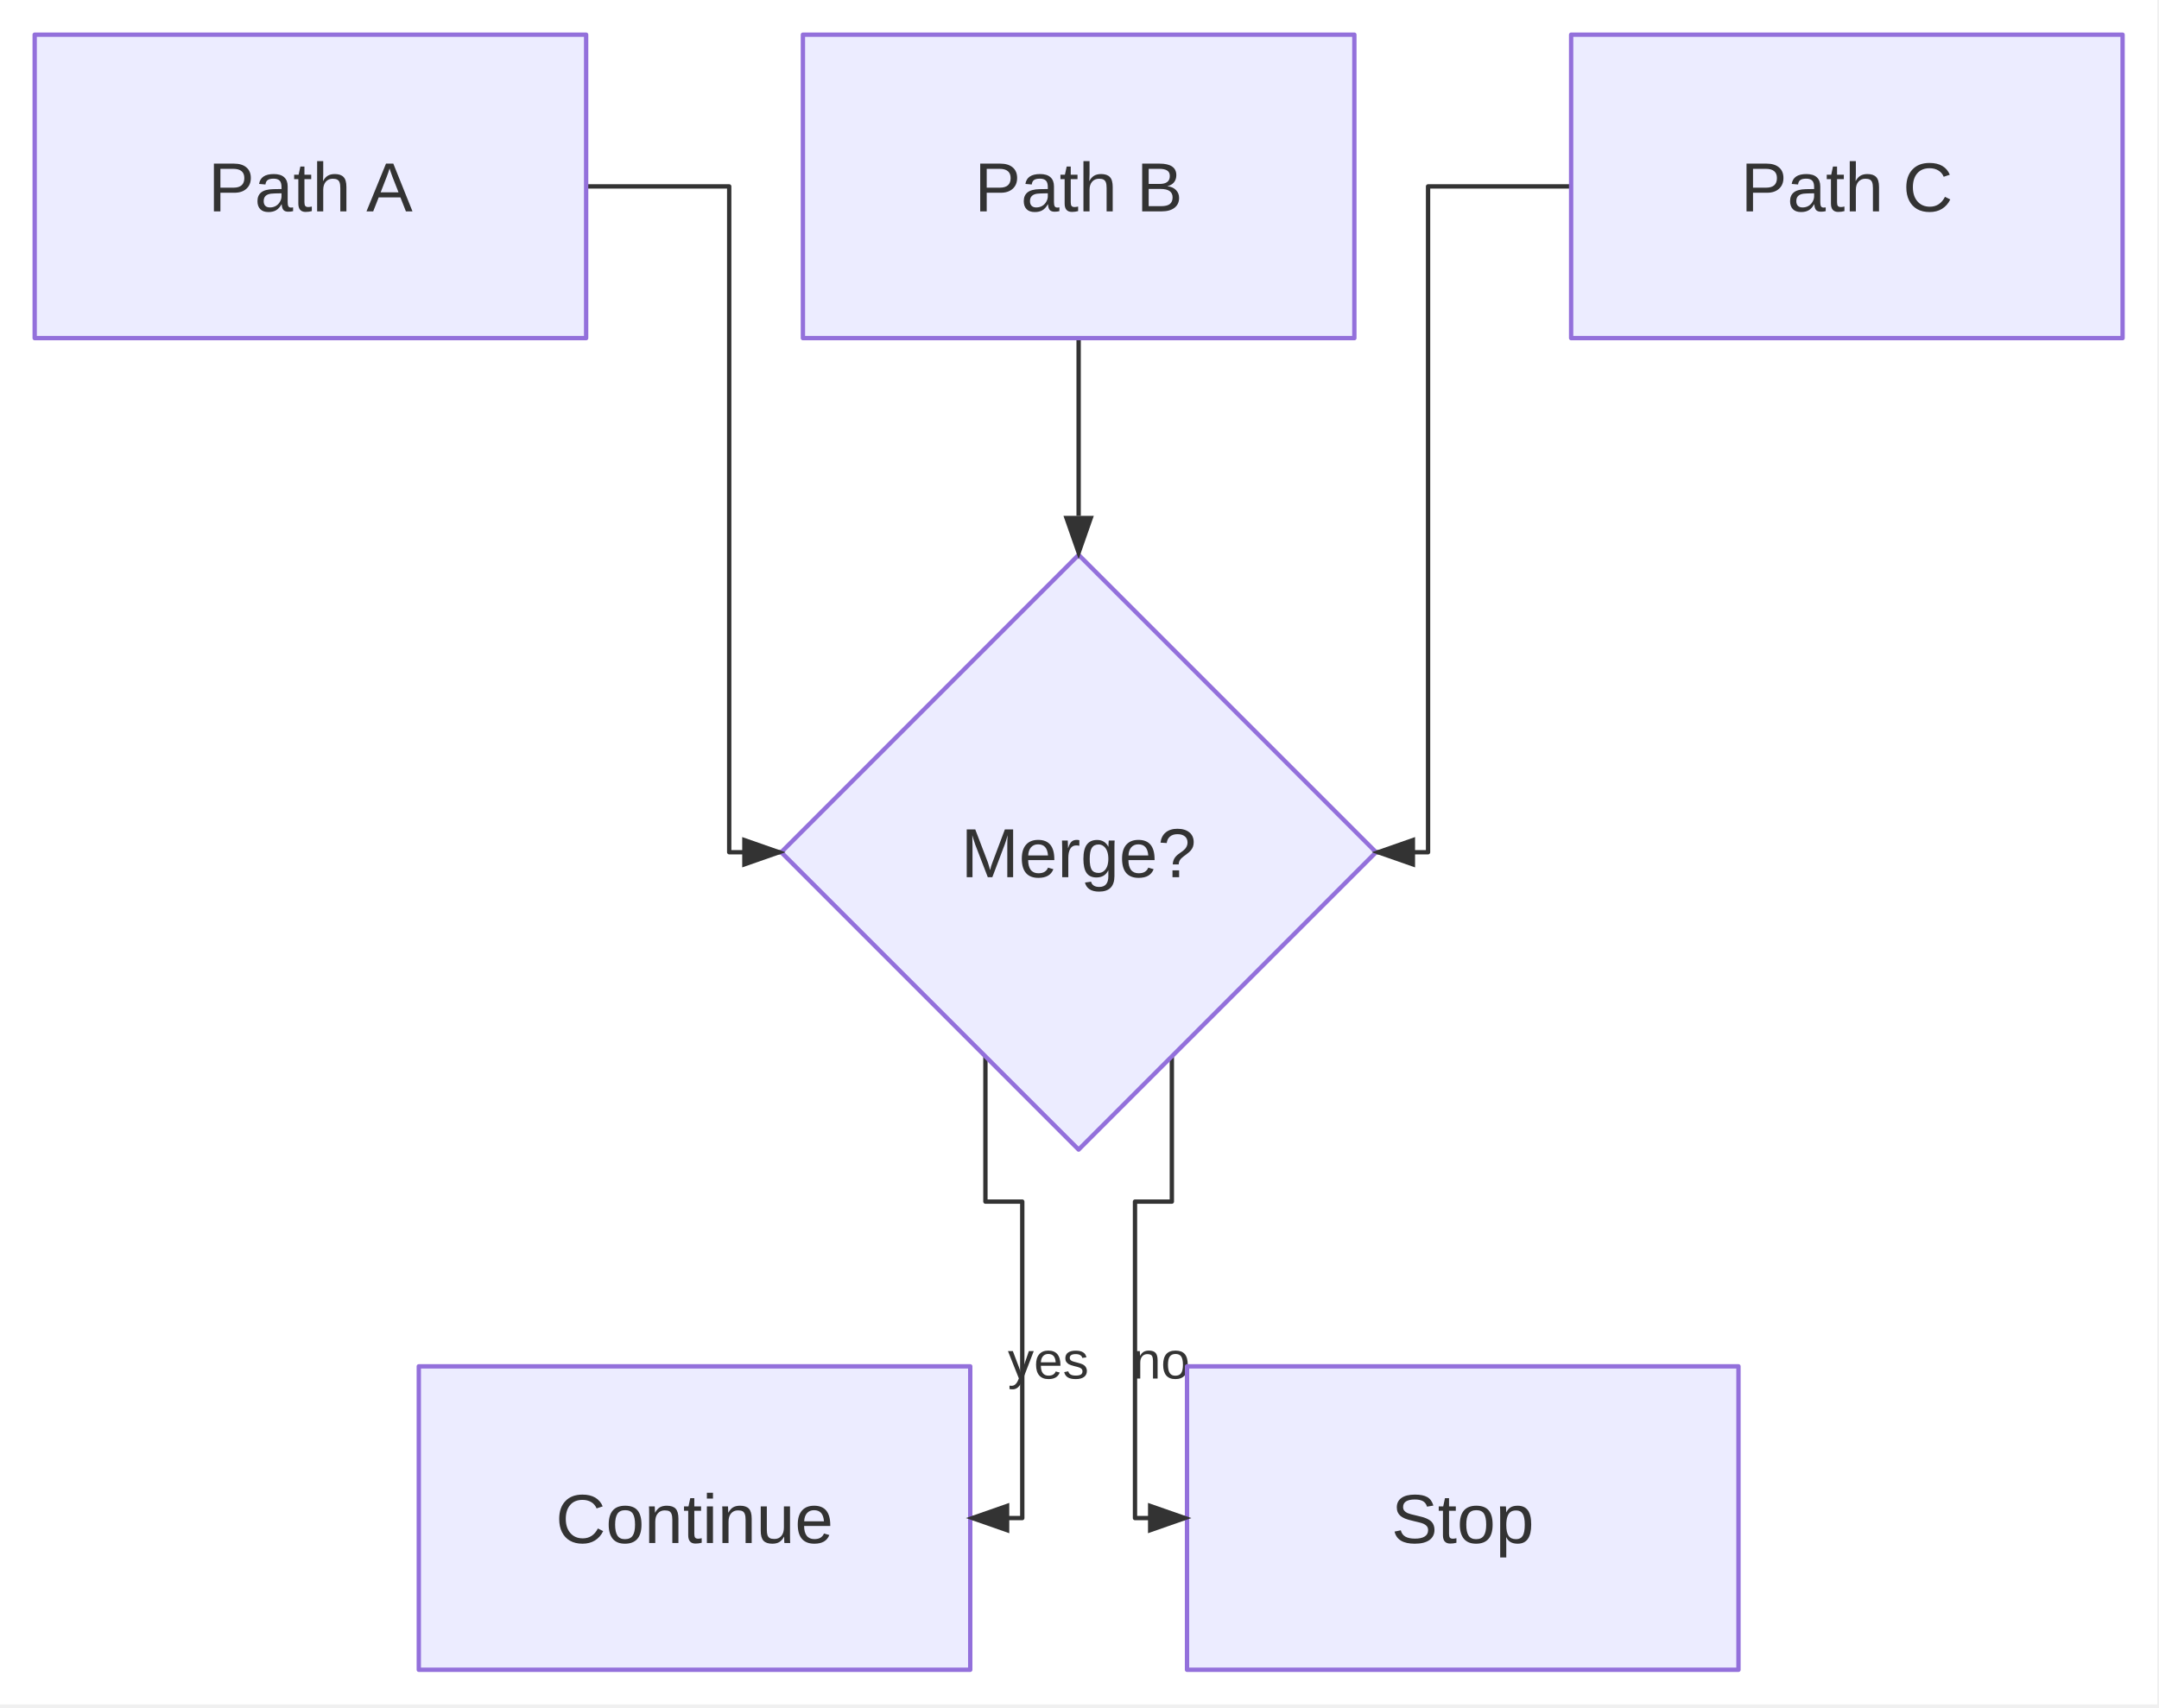
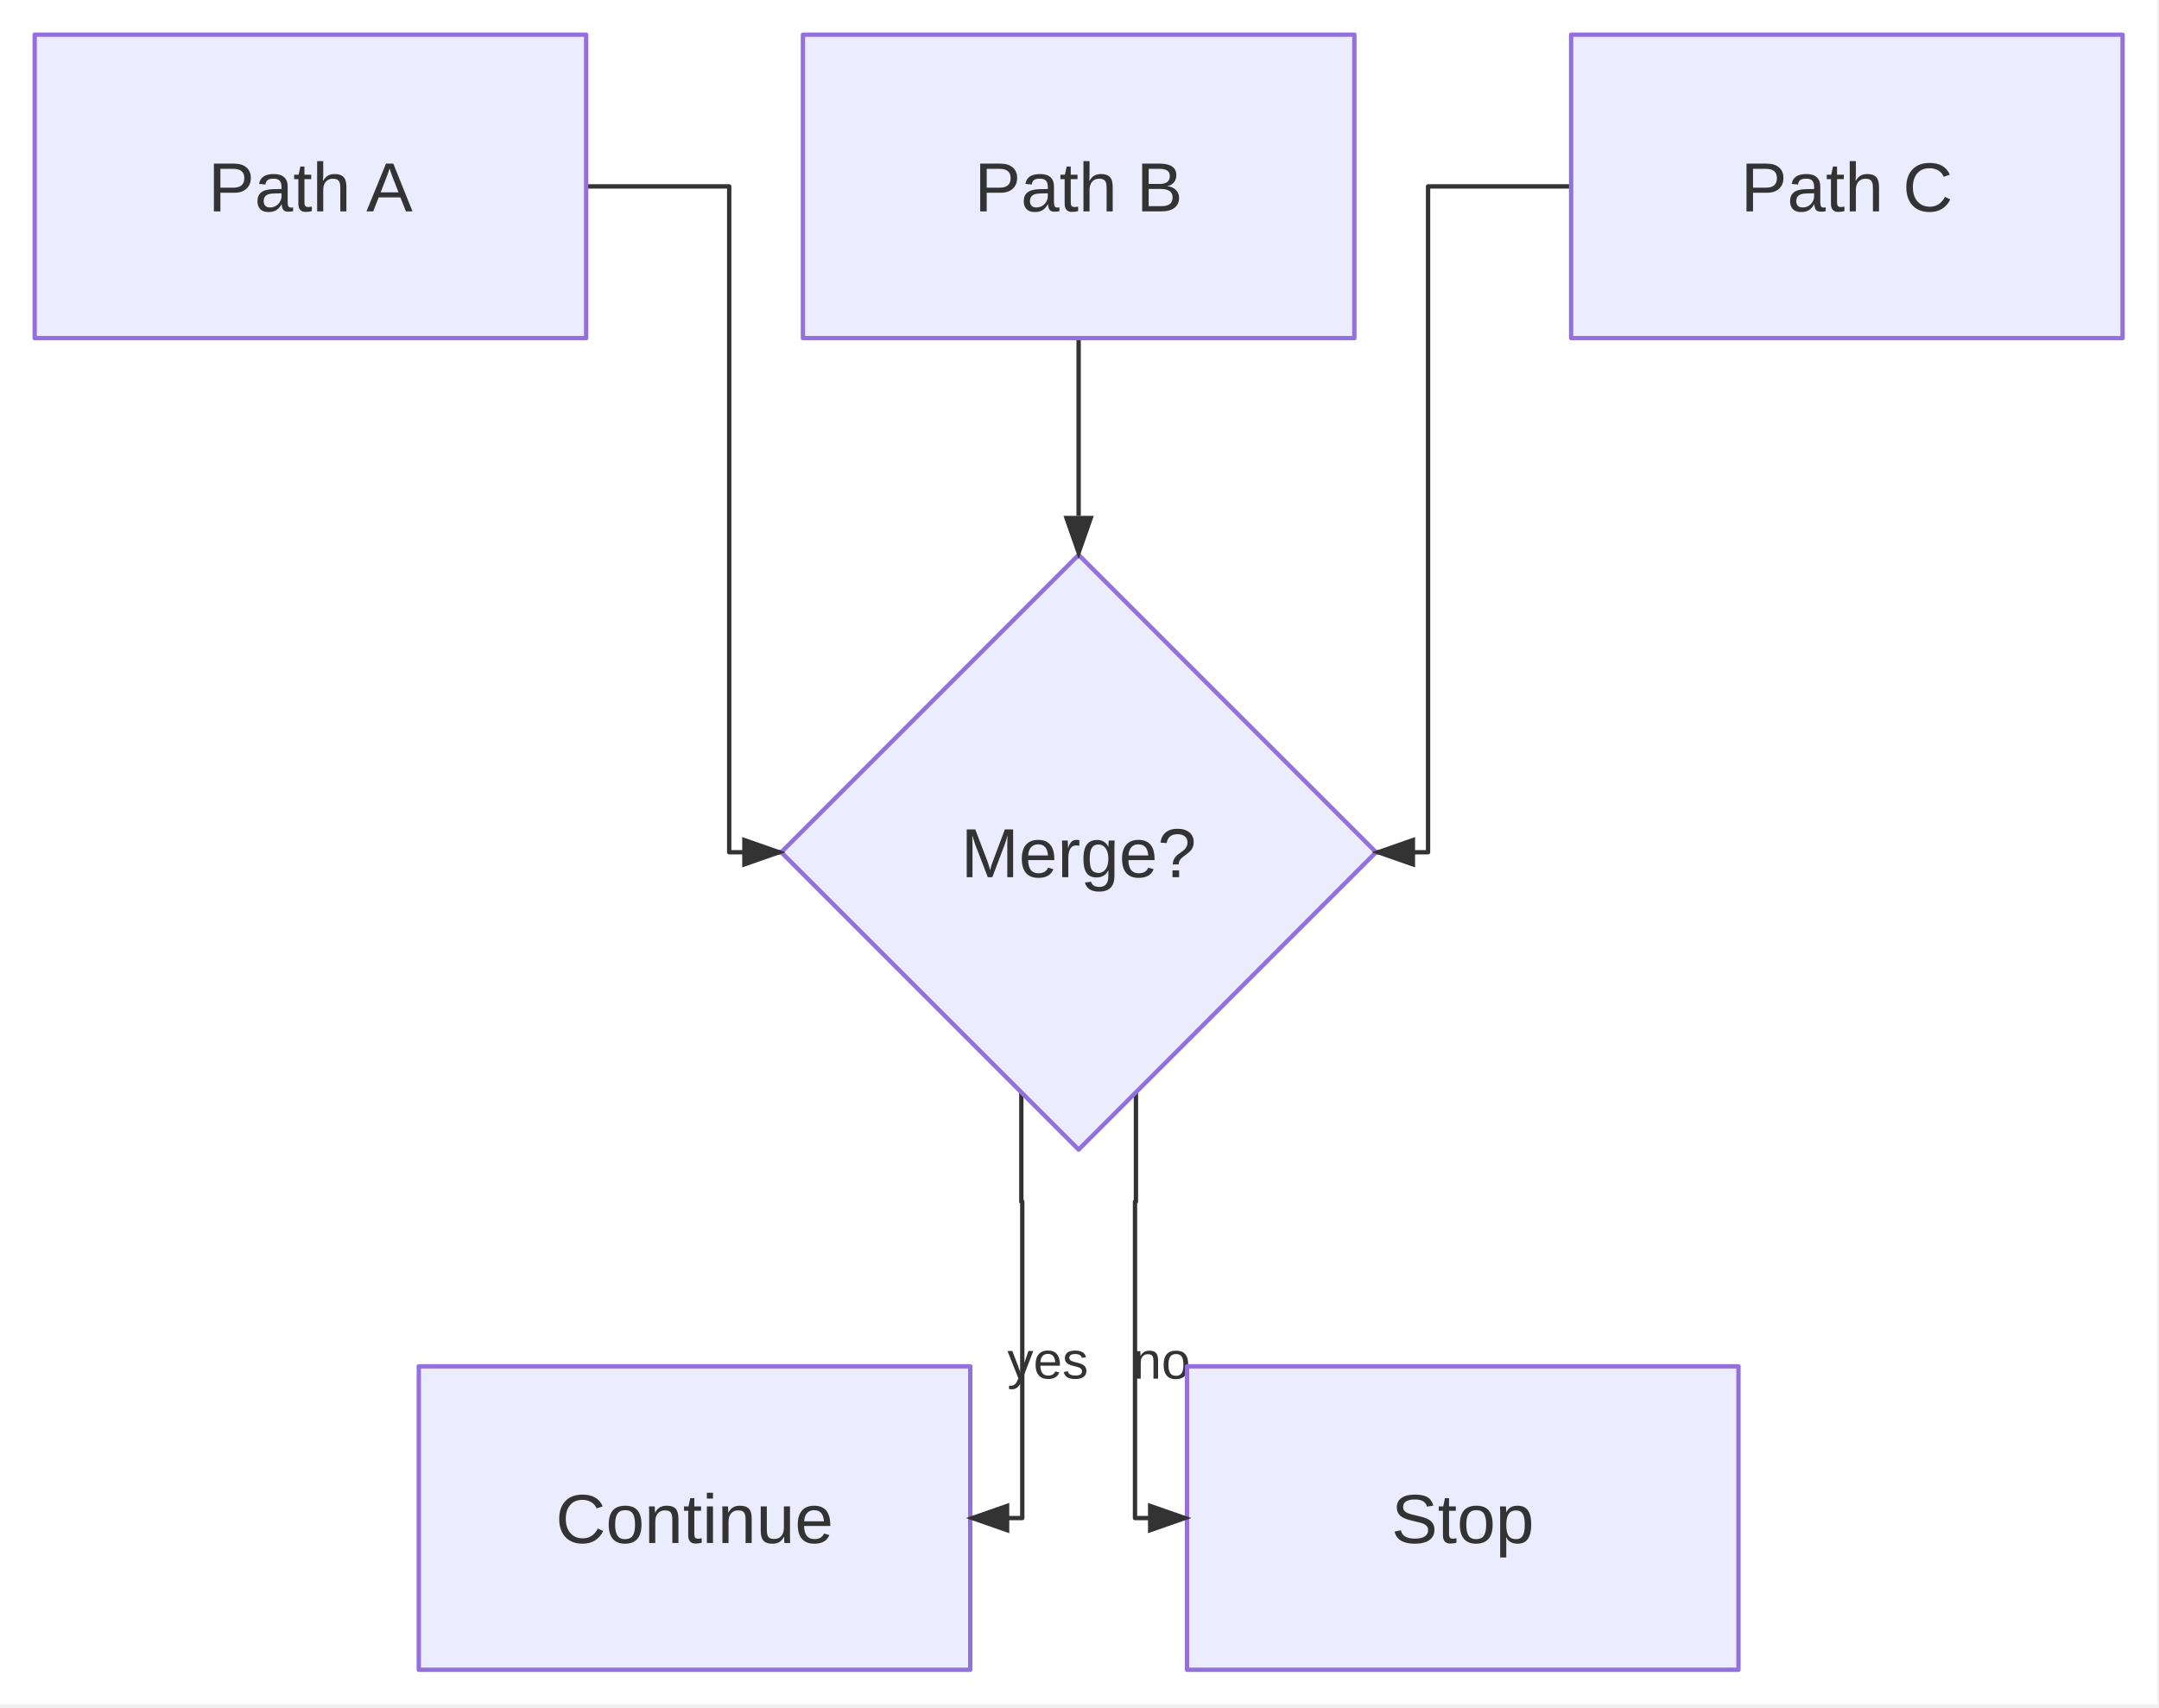
<svg xmlns="http://www.w3.org/2000/svg" width="498" height="394" viewBox="0 0 498 394">
  <rect x="0" y="0" width="497.6" height="393.2" fill="white" />
  <path d="M135.2,43L168.2,43L168.2,196.6L180.2,196.6" fill="none" stroke="#333333" stroke-width="1" stroke-linejoin="round" stroke-linecap="round" data-edge-source="A" data-edge-target="D" />
  <line x1="248.8" y1="78" x2="248.8" y2="119" stroke="#333333" stroke-width="1" stroke-linecap="butt" data-edge-source="B" data-edge-target="D" />
  <path d="M362.4,43L329.4,43L329.4,196.6L317.4,196.6" fill="none" stroke="#333333" stroke-width="1" stroke-linejoin="round" stroke-linecap="round" data-edge-source="C" data-edge-target="D" />
-   <path d="M227.299,243.699L227.299,277.2L235.8,277.2L235.8,350.2L223.8,350.2" fill="none" stroke="#333333" stroke-width="1" stroke-linejoin="round" stroke-linecap="round" data-edge-source="D" data-edge-target="E" />
-   <text x="241.8" y="318.02" text-anchor="middle" fill="#333333" font-family="&quot;trebuchet ms&quot;, verdana, arial, sans-serif" font-size="12" font-weight="normal">
-     <tspan x="241.8" dy="0">yes</tspan>
+   <path d="M235.583,251.983L235.583,277.2L235.8,277.2L235.8,350.2L223.8,350.2" fill="none" stroke="#333333" stroke-width="1" stroke-linejoin="round" stroke-linecap="round" data-edge-source="D" data-edge-target="E" />
+   <text x="241.692" y="318.002" text-anchor="middle" fill="#333333" font-family="&quot;trebuchet ms&quot;, verdana, arial, sans-serif" font-size="12" font-weight="normal">
+     <tspan x="241.692" dy="0">yes</tspan>
  </text>
-   <path d="M270.301,243.699L270.301,277.2L261.8,277.2L261.8,350.2L273.8,350.2" fill="none" stroke="#333333" stroke-width="1" stroke-linejoin="round" stroke-linecap="round" data-edge-source="D" data-edge-target="F" />
-   <text x="267.8" y="318.02" text-anchor="middle" fill="#333333" font-family="&quot;trebuchet ms&quot;, verdana, arial, sans-serif" font-size="12" font-weight="normal">
-     <tspan x="267.8" dy="0">no</tspan>
+   <path d="M262.017,251.983L262.017,277.2L261.8,277.2L261.8,350.2L273.8,350.2" fill="none" stroke="#333333" stroke-width="1" stroke-linejoin="round" stroke-linecap="round" data-edge-source="D" data-edge-target="F" />
+   <text x="267.908" y="318.038" text-anchor="middle" fill="#333333" font-family="&quot;trebuchet ms&quot;, verdana, arial, sans-serif" font-size="12" font-weight="normal">
+     <tspan x="267.908" dy="0">no</tspan>
  </text>
  <path d="M8,8 H135.2 V78 H8 Z" fill="#ECECFF" stroke="#9370DB" stroke-width="1" stroke-linejoin="round" stroke-linecap="round" />
  <path d="M185.2,8 H312.4 V78 H185.2 Z" fill="#ECECFF" stroke="#9370DB" stroke-width="1" stroke-linejoin="round" stroke-linecap="round" />
  <path d="M362.4,8 H489.6 V78 H362.4 Z" fill="#ECECFF" stroke="#9370DB" stroke-width="1" stroke-linejoin="round" stroke-linecap="round" />
  <path d="M248.8,128 L317.4,196.6 L248.8,265.2 L180.2,196.6 Z" fill="#ECECFF" stroke="#9370DB" stroke-width="1" stroke-linejoin="round" stroke-linecap="round" />
  <path d="M96.6,315.2 H223.8 V385.2 H96.6 Z" fill="#ECECFF" stroke="#9370DB" stroke-width="1" stroke-linejoin="round" stroke-linecap="round" />
  <path d="M273.8,315.2 H401 V385.2 H273.8 Z" fill="#ECECFF" stroke="#9370DB" stroke-width="1" stroke-linejoin="round" stroke-linecap="round" />
  <polygon points="181.2,196.6 171.2,200.1 171.2,193.1" fill="#333333" stroke="none" />
  <polygon points="248.8,129 245.3,119 252.3,119" fill="#333333" stroke="none" />
  <polygon points="316.4,196.6 326.4,193.1 326.4,200.1" fill="#333333" stroke="none" />
  <polygon points="222.8,350.2 232.8,346.7 232.8,353.7" fill="#333333" stroke="none" />
  <polygon points="274.8,350.2 264.8,353.7 264.8,346.7" fill="#333333" stroke="none" />
  <text x="71.6" y="48.76" text-anchor="middle" fill="#333" font-family="&quot;trebuchet ms&quot;, verdana, arial, sans-serif" font-size="16" font-weight="normal">Path A</text>
  <text x="248.8" y="48.76" text-anchor="middle" fill="#333" font-family="&quot;trebuchet ms&quot;, verdana, arial, sans-serif" font-size="16" font-weight="normal">Path B</text>
  <text x="426" y="48.76" text-anchor="middle" fill="#333" font-family="&quot;trebuchet ms&quot;, verdana, arial, sans-serif" font-size="16" font-weight="normal">Path C</text>
  <text x="248.8" y="202.36" text-anchor="middle" fill="#333" font-family="&quot;trebuchet ms&quot;, verdana, arial, sans-serif" font-size="16" font-weight="normal">Merge?</text>
  <text x="160.2" y="355.96" text-anchor="middle" fill="#333" font-family="&quot;trebuchet ms&quot;, verdana, arial, sans-serif" font-size="16" font-weight="normal">Continue</text>
  <text x="337.4" y="355.96" text-anchor="middle" fill="#333" font-family="&quot;trebuchet ms&quot;, verdana, arial, sans-serif" font-size="16" font-weight="normal">Stop</text>
</svg>
